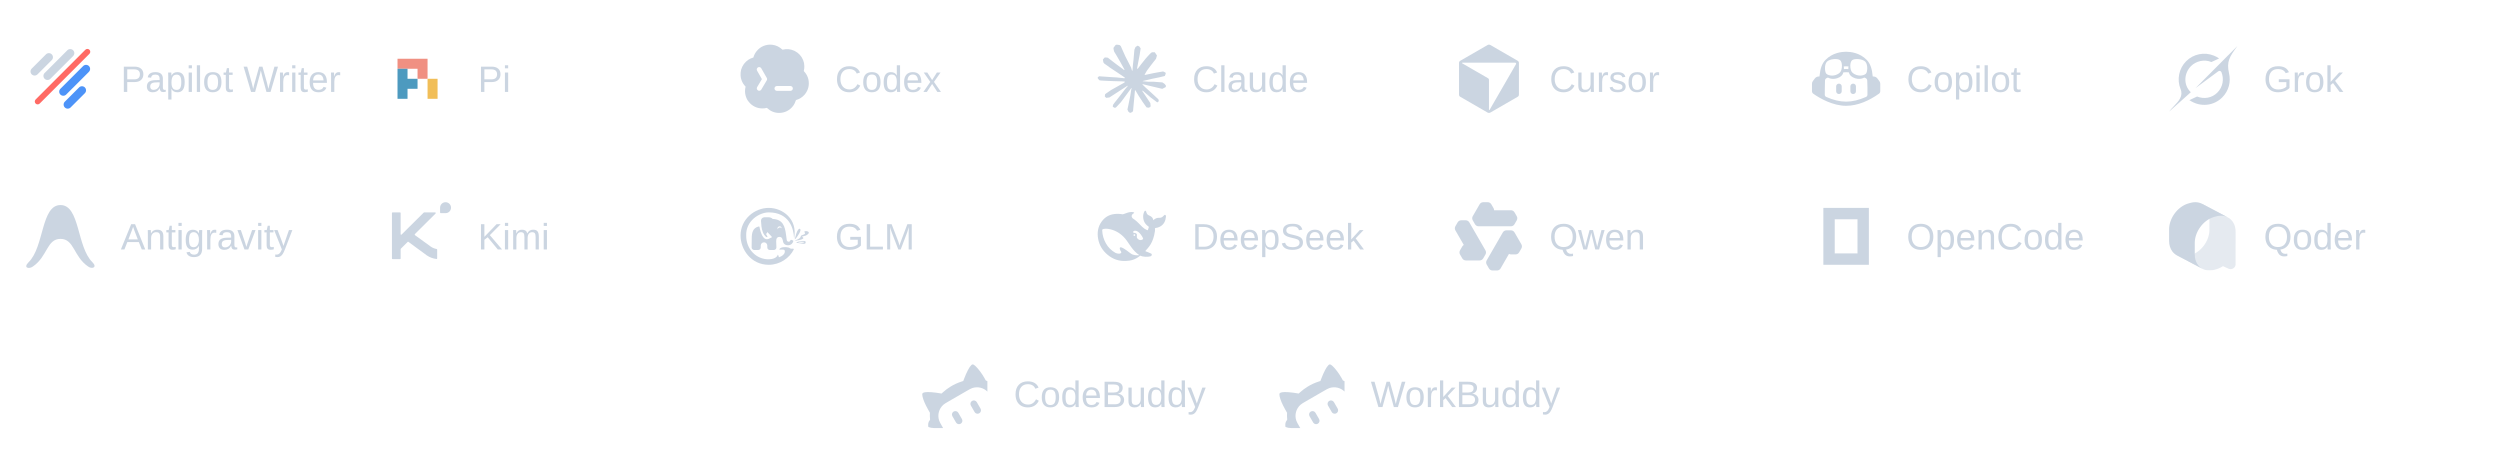
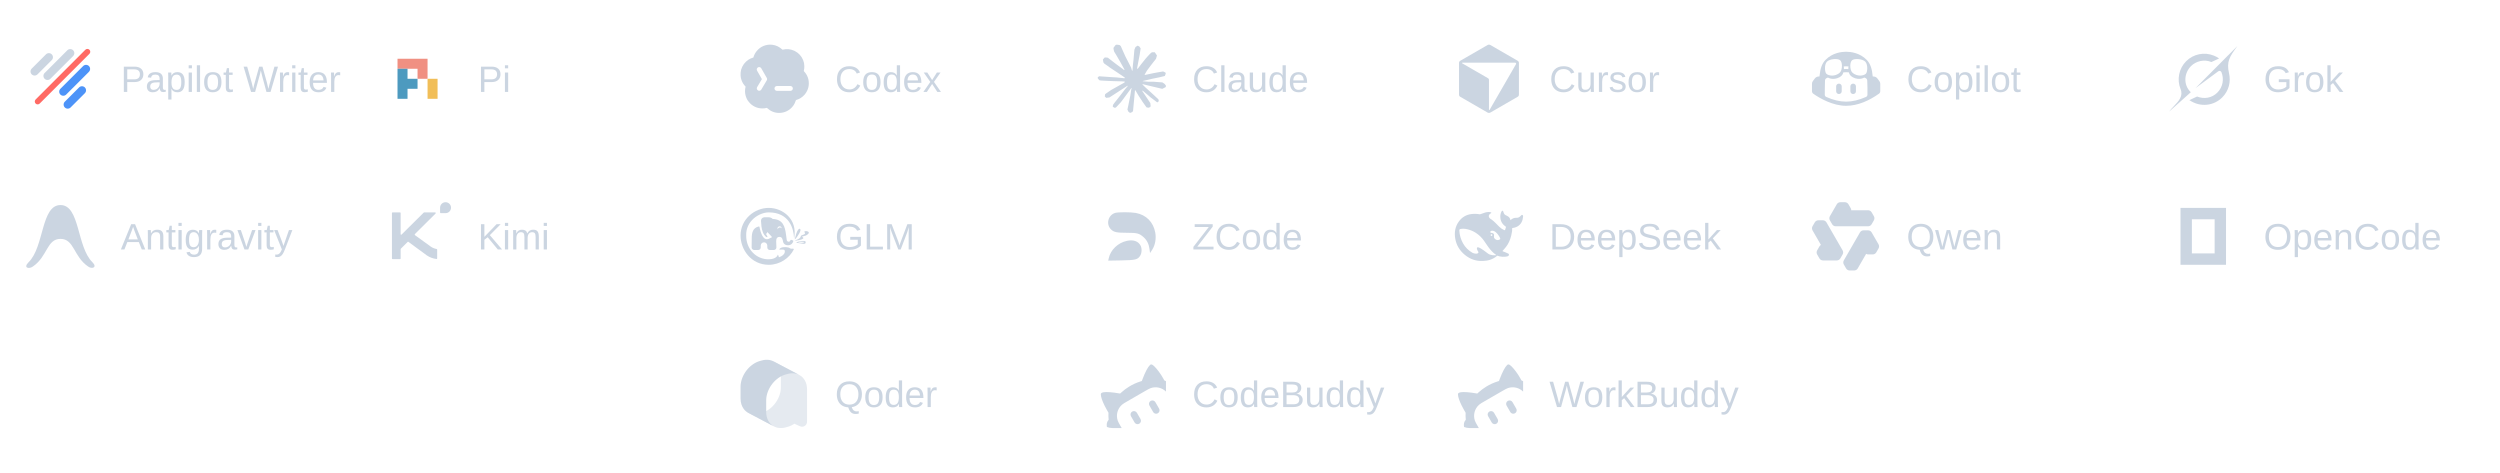
<svg xmlns="http://www.w3.org/2000/svg" width="952" height="180" viewBox="0 0 952 180" role="img" aria-labelledby="title">
  <g transform="translate(10 0)">
    <svg x="0" y="17" width="26" height="26" viewBox="0 0 64 64" fill="#cbd5e1" color="#cbd5e1" fill-rule="evenodd">
      <g transform="translate(34.4715 29.5285) scale(0.1125) rotate(-45)">
        <rect x="-174" y="-229" width="236" height="68" rx="34" fill="currentColor" />
        <rect x="-124" y="-127" width="336" height="68" rx="34" fill="currentColor" />
        <rect x="-323" y="-24" width="634" height="48" rx="24" fill="#FF6A64" />
        <rect x="-124" y="59" width="336" height="68" rx="34" fill="#4D93F8" />
        <rect x="-174" y="161" width="236" height="68" rx="34" fill="#4D93F8" />
      </g>
    </svg>
    <text x="36" y="35" fill="#cbd5e1" font-family="-apple-system,BlinkMacSystemFont,Segoe UI,Arial,sans-serif" font-size="14" font-weight="500">Papilot Writer</text>
  </g>
  <g transform="translate(146 0)">
    <svg x="0" y="17" width="26" height="26" viewBox="0 0 800 800" fill="#cbd5e1" color="#cbd5e1" fill-rule="evenodd">
      <path fill="#F09082" d="M165.29 165.29H517.36V400H400V282.65H165.29Z" />
      <path fill="#4D9ABF" d="M165.29 282.65H282.65V400H400V517.36H282.65V634.72H165.29Z" />
      <path fill="#F1BE58" d="M517.36 400H634.72V634.72H517.36Z" />
    </svg>
    <text x="36" y="35" fill="#cbd5e1" font-family="-apple-system,BlinkMacSystemFont,Segoe UI,Arial,sans-serif" font-size="14" font-weight="500">Pi</text>
  </g>
  <g transform="translate(282 0)">
    <svg x="0" y="17" width="26" height="26" viewBox="0 0 24 24" fill="#cbd5e1" color="#cbd5e1" fill-rule="evenodd">
      <path clip-rule="evenodd" d="M8.086.457a6.105 6.105 0 013.046-.415c1.333.153 2.521.72 3.564 1.7a.117.117 0 00.107.029c1.408-.346 2.762-.224 4.061.366l.063.03.154.076c1.357.703 2.33 1.77 2.918 3.198.278.679.418 1.388.421 2.126a5.655 5.655 0 01-.18 1.631.167.167 0 00.04.155 5.982 5.982 0 011.578 2.891c.385 1.901-.01 3.615-1.183 5.14l-.182.22a6.063 6.063 0 01-2.934 1.851.162.162 0 00-.108.102c-.255.736-.511 1.364-.987 1.992-1.199 1.582-2.962 2.462-4.948 2.451-1.583-.008-2.986-.587-4.21-1.736a.145.145 0 00-.14-.032c-.518.167-1.04.191-1.604.185a5.924 5.924 0 01-2.595-.622 6.058 6.058 0 01-2.146-1.781c-.203-.269-.404-.522-.551-.821a7.74 7.74 0 01-.495-1.283 6.11 6.11 0 01-.017-3.064.166.166 0 00.008-.074.115.115 0 00-.037-.064 5.958 5.958 0 01-1.38-2.202 5.196 5.196 0 01-.333-1.589 6.915 6.915 0 01.188-2.132c.45-1.484 1.309-2.648 2.577-3.493.282-.188.55-.334.802-.438.286-.12.573-.22.861-.304a.129.129 0 00.087-.087A6.016 6.016 0 015.635 2.31C6.315 1.464 7.132.846 8.086.457zm-.804 7.85a.848.848 0 00-1.473.842l1.694 2.965-1.688 2.848a.849.849 0 001.46.864l1.94-3.272a.849.849 0 00.007-.854l-1.94-3.393zm5.446 6.24a.849.849 0 000 1.695h4.848a.849.849 0 000-1.696h-4.848z" />
    </svg>
    <text x="36" y="35" fill="#cbd5e1" font-family="-apple-system,BlinkMacSystemFont,Segoe UI,Arial,sans-serif" font-size="14" font-weight="500">Codex</text>
  </g>
  <g transform="translate(418 0)">
    <svg x="0" y="17" width="26" height="26" viewBox="0 0 24 24" fill="#cbd5e1" color="#cbd5e1" fill-rule="evenodd">
      <path d="M4.709 15.955l4.72-2.647.08-.23-.08-.128H9.2l-.79-.048-2.698-.073-2.339-.097-2.266-.122-.571-.121L0 11.784l.055-.352.48-.321.686.06 1.52.103 2.278.158 1.652.097 2.449.255h.389l.055-.157-.134-.098-.103-.097-2.358-1.596-2.552-1.688-1.336-.972-.724-.491-.364-.462-.158-1.008.656-.722.881.06.225.061.893.686 1.908 1.476 2.491 1.833.365.304.145-.103.019-.073-.164-.274-1.355-2.446-1.446-2.49-.644-1.032-.17-.619a2.97 2.97 0 01-.104-.729L6.283.134 6.696 0l.996.134.42.364.62 1.414 1.002 2.229 1.555 3.03.456.898.243.832.091.255h.158V9.01l.128-1.706.237-2.095.23-2.695.08-.76.376-.91.747-.492.584.28.48.685-.067.444-.286 1.851-.559 2.903-.364 1.942h.212l.243-.242.985-1.306 1.652-2.064.73-.82.85-.904.547-.431h1.033l.76 1.129-.34 1.166-1.064 1.347-.881 1.142-1.264 1.7-.79 1.36.073.11.188-.02 2.856-.606 1.543-.28 1.841-.315.833.388.091.395-.328.807-1.969.486-2.309.462-3.439.813-.042.03.049.061 1.549.146.662.036h1.622l3.02.225.79.522.474.638-.079.485-1.215.62-1.64-.389-3.829-.91-1.312-.329h-.182v.11l1.093 1.068 2.006 1.81 2.509 2.33.127.578-.322.455-.34-.049-2.205-1.657-.851-.747-1.926-1.62h-.128v.17l.444.649 2.345 3.521.122 1.08-.17.353-.608.213-.668-.122-1.374-1.925-1.415-2.167-1.143-1.943-.14.08-.674 7.254-.316.37-.729.28-.607-.461-.322-.747.322-1.476.389-1.924.315-1.53.286-1.9.17-.632-.012-.042-.14.018-1.434 1.967-2.18 2.945-1.726 1.845-.414.164-.717-.37.067-.662.401-.589 2.388-3.036 1.44-1.882.93-1.086-.006-.158h-.055L4.132 18.56l-1.13.146-.487-.456.061-.746.231-.243 1.908-1.312-.006.006z" />
    </svg>
    <text x="36" y="35" fill="#cbd5e1" font-family="-apple-system,BlinkMacSystemFont,Segoe UI,Arial,sans-serif" font-size="14" font-weight="500">Claude</text>
  </g>
  <g transform="translate(554 0)">
    <svg x="0" y="17" width="26" height="26" viewBox="0 0 24 24" fill="#cbd5e1" color="#cbd5e1" fill-rule="evenodd">
      <path d="M22.106 5.68L12.5.135a.998.998 0 00-.998 0L1.893 5.68a.84.84 0 00-.419.726v11.186c0 .3.16.577.42.727l9.607 5.547a.999.999 0 00.998 0l9.608-5.547a.84.84 0 00.42-.727V6.407a.84.84 0 00-.42-.726zm-.603 1.176L12.228 22.92c-.063.108-.228.064-.228-.061V12.34a.59.59 0 00-.295-.51l-9.11-5.26c-.107-.062-.063-.228.062-.228h18.55c.264 0 .428.286.296.514z" />
    </svg>
    <text x="36" y="35" fill="#cbd5e1" font-family="-apple-system,BlinkMacSystemFont,Segoe UI,Arial,sans-serif" font-size="14" font-weight="500">Cursor</text>
  </g>
  <g transform="translate(690 0)">
    <svg x="0" y="17" width="26" height="26" viewBox="0 0 24 24" fill="#cbd5e1" color="#cbd5e1" fill-rule="evenodd">
      <path d="M19.245 5.364c1.322 1.36 1.877 3.216 2.11 5.817.622 0 1.2.135 1.592.654l.73.964c.21.278.323.61.323.955v2.62c0 .339-.173.669-.453.868C20.239 19.602 16.157 21.5 12 21.5c-4.6 0-9.205-2.583-11.547-4.258-.28-.2-.452-.53-.453-.868v-2.62c0-.345.113-.679.321-.956l.73-.963c.392-.517.974-.654 1.593-.654l.029-.297c.25-2.446.81-4.213 2.082-5.52 2.461-2.54 5.71-2.851 7.146-2.864h.198c1.436.013 4.685.323 7.146 2.864zm-7.244 4.328c-.284 0-.613.016-.962.05-.123.447-.305.85-.57 1.108-1.05 1.023-2.316 1.18-2.994 1.18-.638 0-1.306-.13-1.851-.464-.516.165-1.012.403-1.044.996a65.882 65.882 0 00-.063 2.884l-.002.48c-.002.563-.005 1.126-.013 1.69.002.326.204.63.51.765 2.482 1.102 4.83 1.657 6.99 1.657 2.156 0 4.504-.555 6.985-1.657a.854.854 0 00.51-.766c.03-1.682.006-3.372-.076-5.053-.031-.596-.528-.83-1.046-.996-.546.333-1.212.464-1.85.464-.677 0-1.942-.157-2.993-1.18-.266-.258-.447-.661-.57-1.108-.32-.032-.64-.049-.96-.05zm-2.525 4.013c.539 0 .976.426.976.95v1.753c0 .525-.437.95-.976.95a.964.964 0 01-.976-.95v-1.752c0-.525.437-.951.976-.951zm5 0c.539 0 .976.426.976.95v1.753c0 .525-.437.95-.976.95a.964.964 0 01-.976-.95v-1.752c0-.525.437-.951.976-.951zM7.635 5.087c-1.05.102-1.935.438-2.385.906-.975 1.037-.765 3.668-.21 4.224.405.394 1.17.657 1.995.657h.09c.649-.013 1.785-.176 2.73-1.11.435-.41.705-1.433.675-2.47-.03-.834-.27-1.52-.63-1.813-.39-.336-1.275-.482-2.265-.394zm6.465.394c-.36.292-.6.98-.63 1.813-.03 1.037.24 2.06.675 2.47.968.957 2.136 1.104 2.776 1.11h.044c.825 0 1.59-.263 1.995-.657.555-.556.765-3.187-.21-4.224-.45-.468-1.335-.804-2.385-.906-.99-.088-1.875.058-2.265.394zM12 7.615c-.24 0-.525.015-.84.044.03.16.045.336.06.526l-.001.159a2.94 2.94 0 01-.014.25c.225-.022.425-.027.612-.028h.366c.187 0 .387.006.612.028-.015-.146-.015-.277-.015-.409.015-.19.03-.365.06-.526a9.29 9.29 0 00-.84-.044z" />
    </svg>
    <text x="36" y="35" fill="#cbd5e1" font-family="-apple-system,BlinkMacSystemFont,Segoe UI,Arial,sans-serif" font-size="14" font-weight="500">Copilot</text>
  </g>
  <g transform="translate(826 0)">
    <svg x="0" y="17" width="26" height="26" viewBox="0 0 24 24" fill="#cbd5e1" color="#cbd5e1" fill-rule="evenodd">
      <path d="M9.27 15.29l7.978-5.897c.391-.29.95-.177 1.137.272.98 2.369.542 5.215-1.41 7.169-1.951 1.954-4.667 2.382-7.149 1.406l-2.711 1.257c3.889 2.661 8.611 2.003 11.562-.953 2.341-2.344 3.066-5.539 2.388-8.42l.006.007c-.983-4.232.242-5.924 2.75-9.383.06-.082.12-.164.179-.248l-3.301 3.305v-.01L9.267 15.292M7.623 16.723c-2.792-2.67-2.31-6.801.071-9.184 1.761-1.763 4.647-2.483 7.166-1.425l2.705-1.25a7.808 7.808 0 00-1.829-1A8.975 8.975 0 005.984 5.83c-2.533 2.536-3.33 6.436-1.962 9.764 1.022 2.487-.653 4.246-2.34 6.022-.599.63-1.199 1.259-1.682 1.925l7.62-6.815" />
    </svg>
    <text x="36" y="35" fill="#cbd5e1" font-family="-apple-system,BlinkMacSystemFont,Segoe UI,Arial,sans-serif" font-size="14" font-weight="500">Grok</text>
  </g>
  <g transform="translate(10 60)">
    <svg x="0" y="17" width="26" height="26" viewBox="0 0 24 24" fill="#cbd5e1" color="#cbd5e1" fill-rule="evenodd">
      <path d="M21.751 22.607c1.34 1.005 3.35.335 1.508-1.508C17.73 15.74 18.904 1 12.037 1 5.17 1 6.342 15.74.815 21.1c-2.01 2.009.167 2.511 1.507 1.506 5.192-3.517 4.857-9.714 9.715-9.714 4.857 0 4.522 6.197 9.714 9.715z" />
    </svg>
    <text x="36" y="35" fill="#cbd5e1" font-family="-apple-system,BlinkMacSystemFont,Segoe UI,Arial,sans-serif" font-size="14" font-weight="500">Antigravity</text>
  </g>
  <g transform="translate(146 60)">
    <svg x="0" y="17" width="26" height="26" viewBox="0 0 24 24" fill="#cbd5e1" color="#cbd5e1" fill-rule="evenodd">
      <path d="M21.846 0a1.923 1.923 0 110 3.846H20.15a.226.226 0 01-.227-.226V1.923C19.923.861 20.784 0 21.846 0z" />
      <path d="M11.065 11.199l7.257-7.2c.137-.136.06-.41-.116-.41H14.3a.164.164 0 00-.117.051l-7.82 7.756c-.122.12-.302.013-.302-.179V3.82c0-.127-.083-.23-.185-.23H3.186c-.103 0-.186.103-.186.23V19.77c0 .128.083.23.186.23h2.69c.103 0 .186-.102.186-.23v-3.25c0-.069.025-.135.069-.178l2.424-2.406a.158.158 0 01.205-.023l6.484 4.772a7.677 7.677 0 003.453 1.283c.108.012.2-.095.2-.23v-3.06c0-.117-.07-.212-.164-.227a5.028 5.028 0 01-2.027-.807l-5.613-4.064c-.117-.078-.132-.279-.028-.381z" />
    </svg>
    <text x="36" y="35" fill="#cbd5e1" font-family="-apple-system,BlinkMacSystemFont,Segoe UI,Arial,sans-serif" font-size="14" font-weight="500">Kimi</text>
  </g>
  <g transform="translate(282 60)">
    <svg x="0" y="17" width="26" height="26" viewBox="0 0 24 24" fill="#cbd5e1" color="#cbd5e1" fill-rule="evenodd">
      <path d="M9.917 2c4.906 0 10.178 3.947 8.93 10.58-.014.07-.037.14-.057.21l-.003-.277c-.083-3-1.534-8.934-8.87-8.934-3.393 0-8.137 3.054-7.93 8.158-.04 4.778 3.555 8.4 7.95 8.332l.073-.001c1.2-.033 2.763-.429 3.1-1.657.063-.031.26.534.268.598.048.256.112.369.192.34.981-.348 2.286-1.222 1.952-2.38-.176-.61-1.775-.147-1.921-.347.418-.979 2.234-.926 3.153-.716.443.102.657.38 1.012.442.29.052.981-.2.96.242C17.226 19.632 13.833 22 9.918 22 3.654 22 0 16.574 0 11.737 0 5.947 4.959 2 9.917 2zM9.9 5.3c.484 0 1.125.225 1.38.585 3.669.145 4.313 2.686 4.694 5.444.255 1.838.315 2.3.182 1.387l.083.59c.068.448.554.737.982.516.144-.075.254-.231.328-.47a.2.2 0 01.258-.13l.625.22a.2.2 0 01.124.238 2.172 2.172 0 01-.51.92c-.878.917-2.757.664-3.08-.62-.14-.554-.055-.626-.345-1.242-.292-.621-1.238-.709-1.69-.295-.345.315-.407.805-.406 1.282L12.6 15.9a.9.9 0 01-.9.9h-1.4a.9.9 0 01-.9-.9v-.65a1.15 1.15 0 10-2.3 0v.65a.9.9 0 01-.9.9H4.8a.9.9 0 01-.9-.9l.035-3.239c.012-1.884.356-3.658 2.47-4.134.2-.045.252.13.29.342.025.154.043.252.053.294.701 3.058 1.75 4.299 3.144 3.722l.66-.331.254-.13c.158-.082.25-.131.276-.15.012-.01-.165-.206-.407-.464l-1.012-1.067a8.925 8.925 0 01-.199-.216c-.047-.034-.116.068-.208.306-.074.157-.251.252-.272.326-.013.058.108.298.362.72.164.288.22.508-.31.343-1.04-.8-1.518-2.273-1.684-3.725-.004-.035-.162-1.913-.162-1.913a1.2 1.2 0 011.113-1.281L9.9 5.3zm12.994 8.68c.037.697-.403.704-1.213.591l-1.783-.276c-.265-.053-.385-.099-.313-.147.47-.315 3.268-.93 3.31-.168zm-.915-.083l-.926.042c-.85.077-1.452.24.338.336l.103.003c.815.012 1.264-.359.485-.381zm1.667-3.601h.01c.79.398.067 1.03-.65 1.393-.14.07-.491.176-1.052.315-.241.04-.457.092-.333.16l.01.005c1.952.958-3.123 1.534-2.495 1.285l.38-.148c.68-.266 1.614-.682 1.666-1.337.038-.48 1.253-.442 1.493-.968.048-.106 0-.236-.144-.389-.05-.047-.094-.094-.107-.148-.073-.305.7-.431 1.222-.168zm-2.568-.474c-.135 1.198-2.479 4.192-1.949 2.863l.017-.042c.298-.717.376-2.221 1.337-3.221.25-.26.636.035.595.4zm-7.976-.253c.02-.694 1.002-.968 1.346-.347.01-1.274-1.941-.768-1.346.347z" />
    </svg>
    <text x="36" y="35" fill="#cbd5e1" font-family="-apple-system,BlinkMacSystemFont,Segoe UI,Arial,sans-serif" font-size="14" font-weight="500">GLM</text>
  </g>
  <g transform="translate(418 60)">
+     <svg x="0" y="17" width="26" height="26" viewBox="0 0 96 96" fill="#cbd5e1" color="#cbd5e1" fill-rule="evenodd">
+       <path d="M 24.604 15.038 C 14.550 18.047, 11.296 31.119, 18.809 38.317 C 22.844 42.183, 26.764 43, 41.276 43 C 55.454 43, 58.385 43.765, 64.382 49.030 C 69.173 53.237, 71.887 58.615, 72.841 65.791 L 73.600 71.500 76.706 66.703 C 80.852 60.299, 82.477 51.146, 80.957 42.763 C 78.260 27.890, 68.250 17.775, 53.566 15.087 C 46.629 13.816, 28.788 13.787, 24.604 15.038 M 40.972 54.348 C 28.443 57.071, 18.068 67.053, 15.525 78.831 L 14.806 82.162 33.153 81.831 C 53.045 81.472, 56.172 80.720, 59.615 75.465 C 62.110 71.656, 62.424 65.104, 60.305 61.034 C 57.037 54.758, 50.111 52.363, 40.972 54.348" stroke="none" fill="currentColor" fill-rule="evenodd" />
+     </svg>
+     <text x="36" y="35" fill="#cbd5e1" font-family="-apple-system,BlinkMacSystemFont,Segoe UI,Arial,sans-serif" font-size="14" font-weight="500">ZCode</text>
+   </g>
+   <g transform="translate(554 60)">
    <svg x="0" y="17" width="26" height="26" viewBox="0 0 24 24" fill="#cbd5e1" color="#cbd5e1" fill-rule="evenodd">
      <path d="M23.748 4.482c-.254-.124-.364.113-.512.234-.051.039-.094.09-.137.136-.372.397-.806.657-1.373.626-.829-.046-1.537.214-2.163.848-.133-.782-.575-1.248-1.247-1.548-.352-.156-.708-.311-.955-.65-.172-.241-.219-.51-.305-.774-.055-.16-.11-.323-.293-.35-.2-.031-.278.136-.356.276-.313.572-.434 1.202-.422 1.84.027 1.436.633 2.58 1.838 3.393.137.093.172.187.129.323-.082.28-.18.552-.266.833-.055.179-.137.217-.329.14a5.526 5.526 0 01-1.736-1.18c-.857-.828-1.631-1.742-2.597-2.458a11.365 11.365 0 00-.689-.471c-.985-.957.13-1.743.388-1.836.27-.098.093-.432-.779-.428-.872.004-1.67.295-2.687.684a3.055 3.055 0 01-.465.137 9.597 9.597 0 00-2.883-.102c-1.885.21-3.39 1.102-4.497 2.623C.082 8.606-.231 10.684.152 12.85c.403 2.284 1.569 4.175 3.36 5.653 1.858 1.533 3.997 2.284 6.438 2.14 1.482-.085 3.133-.284 4.994-1.86.47.234.962.327 1.78.397.63.059 1.236-.03 1.705-.128.735-.156.684-.837.419-.961-2.155-1.004-1.682-.595-2.113-.926 1.096-1.296 2.746-2.642 3.392-7.003.05-.347.007-.565 0-.845-.004-.17.035-.237.23-.256a4.173 4.173 0 001.545-.475c1.396-.763 1.96-2.015 2.093-3.517.02-.23-.004-.467-.247-.588zM11.581 18c-2.089-1.642-3.102-2.183-3.52-2.16-.392.024-.321.471-.235.763.09.288.207.486.371.739.114.167.192.416-.113.603-.673.416-1.842-.14-1.897-.167-1.361-.802-2.5-1.86-3.301-3.307-.774-1.393-1.224-2.887-1.298-4.482-.02-.386.093-.522.477-.592a4.696 4.696 0 011.529-.039c2.132.312 3.946 1.265 5.468 2.774.868.86 1.525 1.887 2.202 2.891.72 1.066 1.494 2.082 2.48 2.914.348.292.625.514.891.677-.802.09-2.14.11-3.054-.614zm1-6.44a.306.306 0 01.415-.287.302.302 0 01.2.288.306.306 0 01-.31.307.303.303 0 01-.304-.308zm3.11 1.596c-.2.081-.399.151-.59.16a1.245 1.245 0 01-.798-.254c-.274-.23-.47-.358-.552-.758a1.73 1.73 0 01.016-.588c.07-.327-.008-.537-.239-.727-.187-.156-.426-.199-.688-.199a.559.559 0 01-.254-.078c-.11-.054-.2-.19-.114-.358.028-.054.16-.186.192-.21.356-.202.767-.136 1.146.016.352.144.618.408 1.001.782.391.451.462.576.685.914.176.265.336.537.445.848.067.195-.019.354-.25.452z" />
    </svg>
    <text x="36" y="35" fill="#cbd5e1" font-family="-apple-system,BlinkMacSystemFont,Segoe UI,Arial,sans-serif" font-size="14" font-weight="500">DeepSeek</text>
  </g>
-   <g transform="translate(554 60)">
+   <g transform="translate(690 60)">
    <svg x="0" y="17" width="26" height="26" viewBox="0 0 24 24" fill="#cbd5e1" color="#cbd5e1" fill-rule="evenodd">
      <path d="M19.713 2.825h-5.907c0-.251-.066-.503-.196-.728L12.819.728A1.46 1.46 0 0 0 11.559 0h-1.58c-.52 0-1 .275-1.26.728l-2.42 4.19a1.45 1.45 0 0 0 0 1.453l.791 1.37c.26.448.74.727 1.26.727h11.36c.52 0 1-.275 1.26-.728l.79-1.37a1.45 1.45 0 0 0 0-1.451l-.79-1.37a1.46 1.46 0 0 0-1.26-.728zM.195 9.905l2.951 5.115a1.46 1.46 0 0 0-.531.531l-.791 1.37a1.45 1.45 0 0 0 0 1.452l.79 1.37c.26.448.74.727 1.26.727h4.84c.52 0 1-.275 1.26-.728l.79-1.37a1.45 1.45 0 0 0 0-1.451L5.086 7.083a1.46 1.46 0 0 0-1.26-.728h-1.58c-.52 0-1 .276-1.26.728l-.79 1.37a1.45 1.45 0 0 0 0 1.452m15.888 13.367 2.951-5.115c.217.125.469.196.728.196h1.582c.52 0 1-.275 1.26-.728l.79-1.37a1.45 1.45 0 0 0 0-1.451l-2.42-4.191a1.46 1.46 0 0 0-1.259-.728h-1.582c-.52 0-1 .276-1.259.728l-5.678 9.838a1.45 1.45 0 0 0 0 1.452l.79 1.37c.26.448.74.727 1.26.727h1.582c.52 0 1-.275 1.26-.728z" />
    </svg>
    <text x="36" y="35" fill="#cbd5e1" font-family="-apple-system,BlinkMacSystemFont,Segoe UI,Arial,sans-serif" font-size="14" font-weight="500">Qwen</text>
  </g>
-   <g transform="translate(690 60)">
+   <g transform="translate(826 60)">
    <svg x="0" y="17" width="26" height="26" viewBox="0 0 24 24" fill="#cbd5e1" color="#cbd5e1" fill-rule="evenodd">
      <path d="M16 6H8v12h8V6zm4 16H4V2h16v20z" />
    </svg>
    <text x="36" y="35" fill="#cbd5e1" font-family="-apple-system,BlinkMacSystemFont,Segoe UI,Arial,sans-serif" font-size="14" font-weight="500">OpenCode</text>
  </g>
-   <g transform="translate(826 60)">
+   <g transform="translate(282 120)">
    <svg x="0" y="17" width="26" height="26" viewBox="0 0 24 24" fill="#cbd5e1" color="#cbd5e1" fill-rule="evenodd">
      <path d="M23.376 14.458v-4.056c0-2.304-1.003-4.154-2.748-5.075L11.612.574l-.046.086-.045.086c1.68.886 2.644 2.673 2.644 4.902v4.056a7.928 7.928 0 01-.014.454l-.005.061c-.005.081-.01.164-.018.245a4.897 4.897 0 01-.011.1l-.01.076c-.008.068-.015.135-.025.203l-.018.113-.01.058a9.99 9.99 0 01-.098.513l-.007.03a7.209 7.209 0 01-.074.294l-.024.086c-.027.099-.056.197-.087.296l-.027.085a9.592 9.592 0 01-.111.323l-.033.085-.018.046c-.032.082-.064.166-.098.248-.019.048-.04.096-.061.145l-.007.017a6 6 0 01-.084.187c-.024.056-.05.11-.077.165-.03.061-.058.122-.089.182a9.423 9.423 0 01-.176.332c-.03.056-.062.111-.094.167-.031.053-.062.108-.095.16-.033.055-.066.11-.101.164-.033.053-.065.104-.1.155-.034.055-.07.107-.111.169l-.099.144a15.193 15.193 0 01-.34.457c-.04.05-.08.102-.121.151l-.107.128-.007.008a6.987 6.987 0 01-.262.298l-.149.16-.116.12a9.562 9.562 0 01-.204.198l-.03.03-.072.069a9.05 9.05 0 01-.263.235l-.025.022-.029.026-.042.035a11.7 11.7 0 01-.22.18l-.07.055-.018.013a8.904 8.904 0 01-.194.146c-.029.02-.057.042-.086.063a7.7 7.7 0 01-.22.152l-.057.04a8.865 8.865 0 01-.293.185l-.062.037a10.424 10.424 0 01-.307.173l-.037.02-.196.103-.108.052-.012.006a6.196 6.196 0 01-.315.143c-.065.028-.13.054-.196.08l-.035.014-.086.034c-.07.026-.143.05-.215.075l-.039.014-.064.023a8.056 8.056 0 01-.323.097l-.63.173a7.285 7.285 0 01-.33.08l-.07.015c-.053.012-.104.023-.157.032l-.065.011-.085.015a2.332 2.332 0 01-.194.027l-.085.01a4.715 4.715 0 01-.16.018l-.034.003a4.861 4.861 0 01-.246.016h-.033a2.714 2.714 0 01-.155.005h-.106a3.384 3.384 0 01-.225-.007H4.86l-.15-.012-.066-.006a5.586 5.586 0 01-.187-.02l-.04-.005a5.14 5.14 0 01-.219-.035l-.054-.01a6.943 6.943 0 01-.347-.082l-.03-.008-.038-.01a5.034 5.034 0 01-.269-.086l-.063-.023a4.216 4.216 0 01-.188-.073l-.071-.031-.016-.007a4.959 4.959 0 01-.16-.074l-.026-.013a.164.164 0 00-.014-.007l-.671-.351.486.486h.016l8.995 4.742.093.048.03.014.02.01c.056.026.111.052.169.076l.016.008.073.032.195.076.022.008a.718.718 0 01.03.012l.014.004a4.693 4.693 0 00.323.1l.027.007c.073.02.147.038.22.055l.018.004.027.006.066.013.088.016c.075.014.15.026.226.038l.042.004c.064.009.128.016.193.022l.126.012.06.003.05.002.098.005c.046.002.094.002.14.003h.12c.05 0 .1-.002.161-.005h.033l.07-.004a6.17 6.17 0 00.184-.014l.033-.003a.753.753 0 00.058-.005l.108-.012.081-.01.08-.01.129-.021.082-.014.071-.012c.054-.01.107-.021.16-.033l.066-.013.059-.013c.096-.022.192-.046.287-.073l.63-.172a7.354 7.354 0 00.397-.122l.04-.015c.075-.025.149-.051.222-.078.032-.011.062-.024.093-.037l.03-.012c.067-.027.135-.054.2-.082l.128-.056.195-.09.021-.01.102-.05c.068-.034.135-.069.202-.105l.037-.02.073-.038c.08-.044.16-.092.24-.139l.026-.015a8.086 8.086 0 00.322-.2l.065-.045 1.98.902a1.748 1.748 0 002.472-1.59v-7.33l.004.004z" opacity=".5" />
      <path d="M11.617.576a3.904 3.904 0 00-.093-.047c-.016-.009-.033-.016-.05-.024a5.854 5.854 0 00-.166-.077l-.09-.04a4.094 4.094 0 00-.194-.074c-.017-.006-.035-.015-.053-.02l-.013-.005a5.18 5.18 0 00-.277-.088l-.07-.019a4.034 4.034 0 00-.219-.053c-.015-.003-.03-.008-.044-.012L10.253.1l-.057-.011a5.177 5.177 0 00-.225-.036L9.928.047a5.972 5.972 0 00-.191-.022L9.669.02a1.33 1.33 0 00-.058-.005L9.515.009a4.058 4.058 0 00-.111-.005C9.354 0 9.304 0 9.254 0h-.109c-.052 0-.106.004-.16.004L8.884.01A5.32 5.32 0 008.7.022l-.083.006h-.008c-.05.005-.1.013-.15.019l-.12.014c-.056.008-.112.018-.169.028-.037.006-.074.011-.11.018a7.054 7.054 0 00-.572.133l-.63.172c-.111.031-.22.064-.33.1-.037.011-.072.025-.108.037a12.91 12.91 0 00-.345.126c-.067.027-.133.054-.2.083l-.128.055a11.916 11.916 0 00-.318.15 7.376 7.376 0 00-.311.163c-.082.045-.16.092-.24.14a9.424 9.424 0 00-.35.218l-.016.01-.06.04a9.242 9.242 0 00-.51.37 12.54 12.54 0 00-.315.254l-.043.034-.01.007-.045.041c-.09.078-.18.158-.268.24l-.106.101c-.07.067-.139.135-.207.204l-.056.054-.063.067-.153.164-.12.133-.148.17c-.024.03-.049.057-.073.086l-.043.053a5.96 5.96 0 00-.123.155l-.118.151c-.04.053-.08.106-.118.16l-.075.101-.038.056-.107.155-.11.164a9.91 9.91 0 00-.168.265c-.012.02-.023.043-.037.063a12.43 12.43 0 00-.192.335l-.09.168c-.019.034-.04.07-.057.105-.011.022-.02.043-.032.065l-.092.188-.08.167a19.15 19.15 0 00-.083.192c-.017.038-.035.076-.05.115-.008.016-.014.034-.021.051-.035.083-.067.167-.1.253l-.051.134c-.04.11-.077.22-.113.33l-.02.057c0 .002 0 .005-.002.007l-.008.026c-.032.1-.06.2-.09.301l-.023.089c-.027.1-.052.2-.075.301l-.007.03a7.63 7.63 0 00-.057.267l-.008.048c-.015.074-.026.148-.038.223L.082 8.4c-.011.078-.02.156-.029.234-.006.051-.013.103-.017.154a6.57 6.57 0 00-.02.26c-.003.044-.007.086-.009.13-.004.128-.007.257-.007.386v4.056c0 1.478.42 2.741 1.138 3.692A4.75 4.75 0 002.73 18.67l9.015 4.753c-1.656-.874-2.728-2.685-2.73-5.051v-4.056c0-.13.004-.26.01-.39.002-.043.006-.085.01-.128.005-.088.01-.174.019-.261l.017-.155c.01-.077.018-.155.029-.234l.026-.164c.013-.074.025-.15.039-.223.02-.105.04-.21.064-.313l.008-.031c.023-.1.048-.201.075-.301l.023-.088c.028-.1.058-.202.09-.302l.008-.025.021-.063c.036-.11.073-.22.113-.33l.052-.134c.031-.085.065-.169.1-.253.022-.056.047-.111.07-.166a13.856 13.856 0 01.164-.358c.03-.063.06-.126.092-.188l.088-.172a9.22 9.22 0 01.187-.338l.096-.164c.034-.057.069-.112.104-.168l.1-.159a10.49 10.49 0 01.567-.786l.123-.155.116-.139c.05-.057.098-.115.148-.171a14.092 14.092 0 01.272-.297 9.706 9.706 0 01.432-.425c.088-.083.177-.163.268-.241l.054-.048a10.08 10.08 0 01.553-.435l.092-.068c.075-.053.15-.105.226-.156.019-.013.038-.028.06-.04a9.18 9.18 0 01.362-.227c.08-.047.16-.094.241-.139l.11-.058a7.643 7.643 0 01.521-.256l.126-.056a7.509 7.509 0 01.546-.208l.107-.037c.11-.036.22-.069.33-.1l.63-.172c.095-.026.191-.05.287-.072l.097-.02c.062-.014.125-.029.187-.04l.114-.018c.055-.01.11-.02.166-.028.04-.006.08-.01.12-.014.053-.007.105-.014.157-.019l.083-.006c.061-.005.123-.01.184-.013.034-.003.067-.003.101-.004l.16-.006h.11a3.187 3.187 0 01.261.008l.153.01.067.007c.064.006.128.013.192.022l.043.005a5.232 5.232 0 01.281.047l.141.03c.073.016.146.035.218.053l.07.019c.094.026.187.055.278.087l.067.025a4.326 4.326 0 01.449.19l.143.072L11.617.576z" />
    </svg>
    <text x="36" y="35" fill="#cbd5e1" font-family="-apple-system,BlinkMacSystemFont,Segoe UI,Arial,sans-serif" font-size="14" font-weight="500">Qoder</text>
  </g>
-   <g transform="translate(350 120)">
+   <g transform="translate(418 120)">
    <svg x="0" y="17" width="26" height="26" viewBox="0 0 24 24" fill="#cbd5e1" color="#cbd5e1" fill-rule="evenodd">
      <path d="M18.777 1.647c.28-.02.536.114.972.51 1.018.926 2.437 2.828 3.318 4.452l.34.631.482.24.11.06v3.638a5.206 5.206 0 00-5.32-1.23c-.491.166-1.021.471-2.08 1.082l-6.09 3.516c-1.057.61-1.586.916-1.975 1.259a5.208 5.208 0 00-1.493 5.572c.165.49.471 1.02 1.082 2.08l.315.543h-3.26c-.685 0-1.34-.135-1.939-.377-.169-.956-.009-1.789.469-2.335.158-.18.164-.189.13-.493a11.846 11.846 0 01-.057-1.711l.02-.444-.667-1.18C2.1 15.622 1.445 14.078 1.192 12.9c-.133-.647-.125-.934.04-1.146.1-.128.427-.261.822-.334.994-.175 3.162-.017 5.575.41l.25.043.551-.487c.915-.81 1.522-1.264 2.641-1.962 1.167-.73 2.484-1.331 3.967-1.807l.476-.152.261-.688c.937-2.471 1.896-4.293 2.58-4.9.235-.21.25-.22.422-.23z" />
      <path d="M12.139 18.2a1.203 1.203 0 011.642.44l1.296 2.243a1.204 1.204 0 01-2.083 1.203l-1.296-2.243a1.203 1.203 0 01.44-1.644zM18.629 14.452a1.203 1.203 0 011.642.44l1.295 2.244a1.203 1.203 0 11-2.083 1.203l-1.295-2.243a1.203 1.203 0 01.44-1.644z" />
    </svg>
    <text x="36" y="35" fill="#cbd5e1" font-family="-apple-system,BlinkMacSystemFont,Segoe UI,Arial,sans-serif" font-size="14" font-weight="500">CodeBuddy</text>
  </g>
-   <g transform="translate(486 120)">
+   <g transform="translate(554 120)">
    <svg x="0" y="17" width="26" height="26" viewBox="0 0 24 24" fill="#cbd5e1" color="#cbd5e1" fill-rule="evenodd">
      <path d="M18.777 1.647c.28-.02.536.114.972.51 1.018.926 2.437 2.828 3.318 4.452l.34.631.482.24.11.06v3.638a5.206 5.206 0 00-5.32-1.23c-.491.166-1.021.471-2.08 1.082l-6.09 3.516c-1.057.61-1.586.916-1.975 1.259a5.208 5.208 0 00-1.493 5.572c.165.49.471 1.02 1.082 2.08l.315.543h-3.26c-.685 0-1.34-.135-1.939-.377-.169-.956-.009-1.789.469-2.335.158-.18.164-.189.13-.493a11.846 11.846 0 01-.057-1.711l.02-.444-.667-1.18C2.1 15.622 1.445 14.078 1.192 12.9c-.133-.647-.125-.934.04-1.146.1-.128.427-.261.822-.334.994-.175 3.162-.017 5.575.41l.25.043.551-.487c.915-.81 1.522-1.264 2.641-1.962 1.167-.73 2.484-1.331 3.967-1.807l.476-.152.261-.688c.937-2.471 1.896-4.293 2.58-4.9.235-.21.25-.22.422-.23z" />
      <path d="M12.139 18.2a1.203 1.203 0 011.642.44l1.296 2.243a1.204 1.204 0 01-2.083 1.203l-1.296-2.243a1.203 1.203 0 01.44-1.644zM18.629 14.452a1.203 1.203 0 011.642.44l1.295 2.244a1.203 1.203 0 11-2.083 1.203l-1.295-2.243a1.203 1.203 0 01.44-1.644z" />
    </svg>
    <text x="36" y="35" fill="#cbd5e1" font-family="-apple-system,BlinkMacSystemFont,Segoe UI,Arial,sans-serif" font-size="14" font-weight="500">WorkBuddy</text>
  </g>
</svg>
